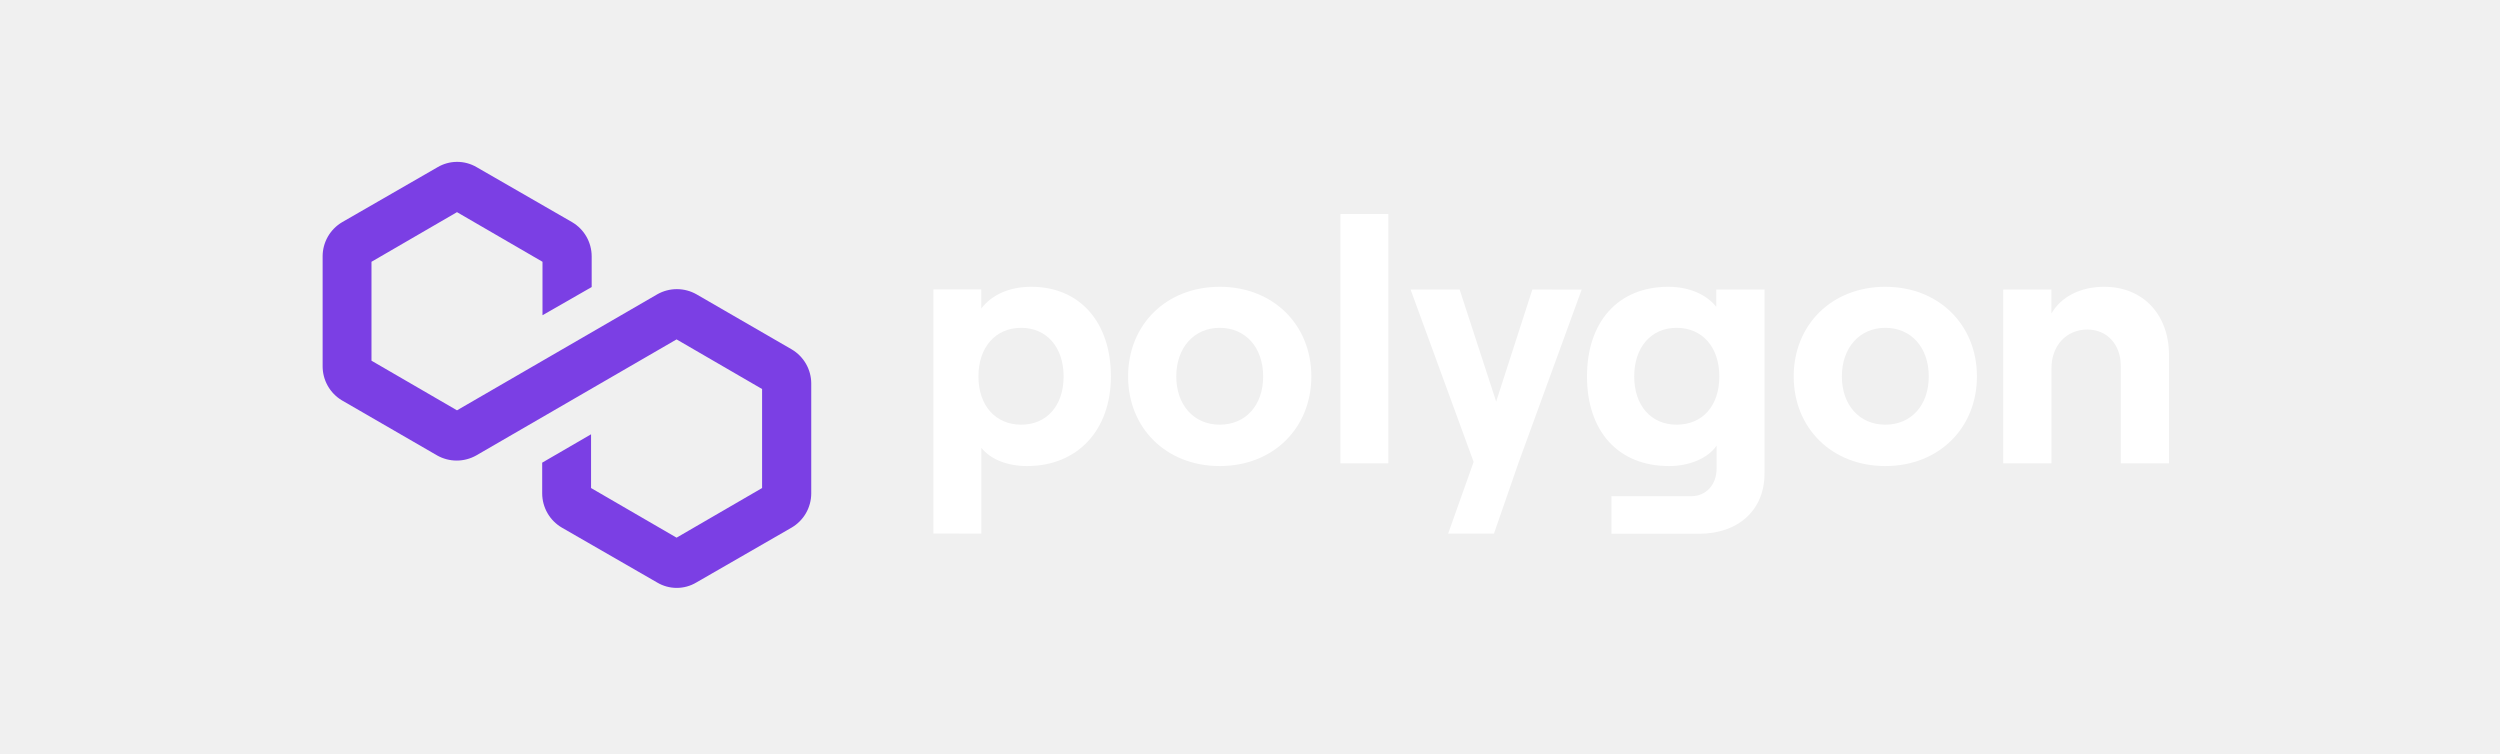
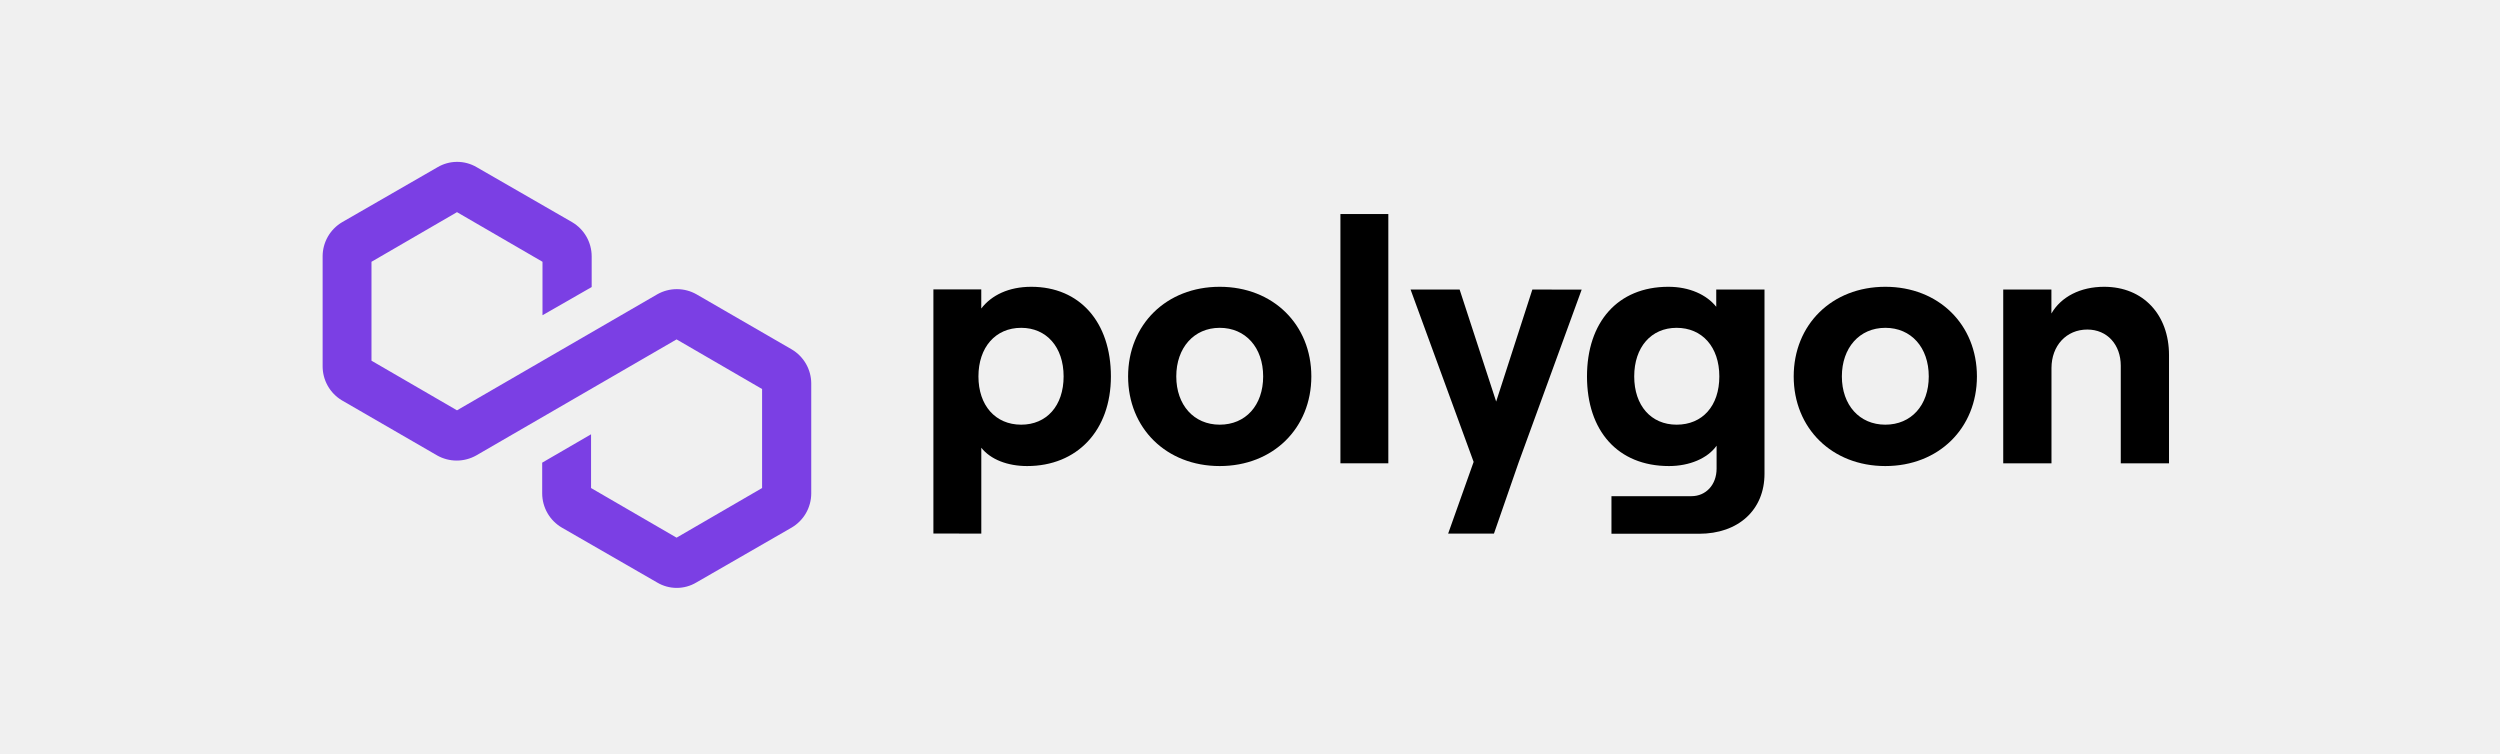
<svg xmlns="http://www.w3.org/2000/svg" width="166" height="50" viewBox="0 0 176 63" fill="none">
  <path d="M51.292 32.077V41.294C51.289 41.869 51.136 42.433 50.85 42.932C50.563 43.43 50.152 43.845 49.657 44.137L41.673 48.736C41.178 49.031 40.613 49.186 40.037 49.186C39.462 49.186 38.897 49.031 38.402 48.736L30.418 44.137C29.922 43.845 29.511 43.43 29.225 42.932C28.938 42.433 28.786 41.869 28.782 41.294V38.708L32.87 36.334V40.831L40.025 44.983L47.179 40.831V32.547L40.025 28.395L23.264 38.104C22.764 38.385 22.201 38.533 21.628 38.533C21.055 38.533 20.492 38.385 19.993 38.104L12.009 33.486C11.521 33.189 11.118 32.773 10.838 32.275C10.559 31.778 10.412 31.217 10.412 30.646V21.429C10.415 20.854 10.568 20.29 10.854 19.792C11.141 19.294 11.552 18.878 12.047 18.587L20.031 13.988C20.527 13.696 21.091 13.542 21.667 13.542C22.242 13.542 22.806 13.696 23.302 13.988L31.286 18.587C31.782 18.878 32.193 19.294 32.479 19.792C32.766 20.29 32.918 20.854 32.922 21.429V24.016L28.808 26.373V21.902L21.654 17.75L14.5 21.902V30.177L21.654 34.329L38.415 24.62C38.914 24.338 39.477 24.191 40.05 24.191C40.623 24.191 41.186 24.338 41.685 24.62L49.67 29.238C50.162 29.531 50.57 29.947 50.855 30.444C51.139 30.942 51.29 31.504 51.292 32.077Z" fill="#7B3FE4" />
-   <path d="M65.52 44.645V37.462C66.299 38.442 67.714 38.992 69.352 38.992C73.536 38.992 76.363 36.022 76.363 31.493C76.363 26.964 73.766 23.994 69.701 23.994C67.826 23.994 66.382 24.687 65.517 25.811V24.214H61.512V44.635L65.52 44.645ZM68.857 35.53C66.692 35.53 65.28 33.914 65.28 31.493C65.28 29.072 66.692 27.427 68.857 27.427C70.962 27.427 72.406 29.024 72.406 31.493C72.406 33.962 70.972 35.53 68.857 35.53Z" fill="#fff" />
-   <path d="M85.466 38.992C89.938 38.992 93.132 35.817 93.132 31.493C93.132 27.168 89.938 23.994 85.466 23.994C80.995 23.994 77.801 27.165 77.801 31.493C77.801 35.82 80.995 38.992 85.466 38.992ZM85.466 35.53C83.304 35.53 81.832 33.885 81.832 31.493C81.832 29.101 83.307 27.427 85.466 27.427C87.625 27.427 89.101 29.069 89.101 31.493C89.101 33.917 87.631 35.53 85.466 35.53Z" fill="#fff" />
-   <path d="M99.573 38.762V17.907H95.565V38.762H99.573Z" fill="#fff" />
-   <path d="M111.623 24.224L108.595 33.597L105.538 24.224H101.434L106.71 38.644L104.577 44.645H108.41L110.469 38.708L115.749 24.23L111.623 24.224Z" fill="#fff" />
-   <path d="M127.008 25.667C126.2 24.658 124.773 23.994 122.999 23.994C118.759 23.994 116.194 26.964 116.194 31.493C116.194 36.022 118.748 38.992 123.057 38.992C124.759 38.992 126.286 38.353 127.037 37.289V39.206C127.037 40.56 126.143 41.512 124.932 41.512H118.241V44.657H125.568C128.854 44.657 131.045 42.668 131.045 39.637V24.224H127.008V25.667ZM123.692 35.53C121.556 35.53 120.145 33.933 120.145 31.493C120.145 29.053 121.556 27.427 123.692 27.427C125.829 27.427 127.266 29.024 127.266 31.493C127.266 33.962 125.855 35.53 123.692 35.53Z" fill="#fff" />
-   <path d="M141.153 38.992C145.624 38.992 148.818 35.817 148.818 31.493C148.818 27.168 145.624 23.994 141.153 23.994C136.682 23.994 133.488 27.165 133.488 31.493C133.488 35.82 136.682 38.992 141.153 38.992ZM141.153 35.53C138.988 35.53 137.518 33.885 137.518 31.493C137.518 29.101 138.988 27.427 141.153 27.427C143.318 27.427 144.788 29.069 144.788 31.493C144.788 33.917 143.315 35.53 141.153 35.53Z" fill="#fff" />
-   <path d="M155.055 38.762V30.8C155.055 28.925 156.294 27.571 158.054 27.571C159.728 27.571 160.852 28.848 160.852 30.599V38.762H164.888V29.704C164.888 26.357 162.756 23.994 159.46 23.994C157.47 23.994 155.857 24.831 155.049 26.229V24.224H151.018V38.762H155.055Z" fill="#fff" />
+   <path class="toggleable-dark-mode-text" d="M65.52 44.645V37.462C66.299 38.442 67.714 38.992 69.352 38.992C73.536 38.992 76.363 36.022 76.363 31.493C76.363 26.964 73.766 23.994 69.701 23.994C67.826 23.994 66.382 24.687 65.517 25.811V24.214H61.512V44.635L65.52 44.645ZM68.857 35.53C66.692 35.53 65.28 33.914 65.28 31.493C65.28 29.072 66.692 27.427 68.857 27.427C70.962 27.427 72.406 29.024 72.406 31.493C72.406 33.962 70.972 35.53 68.857 35.53Z" fill="#000" />
+   <path class="toggleable-dark-mode-text" d="M85.466 38.992C89.938 38.992 93.132 35.817 93.132 31.493C93.132 27.168 89.938 23.994 85.466 23.994C80.995 23.994 77.801 27.165 77.801 31.493C77.801 35.82 80.995 38.992 85.466 38.992ZM85.466 35.53C83.304 35.53 81.832 33.885 81.832 31.493C81.832 29.101 83.307 27.427 85.466 27.427C87.625 27.427 89.101 29.069 89.101 31.493C89.101 33.917 87.631 35.53 85.466 35.53Z" fill="#000" />
+   <path class="toggleable-dark-mode-text" d="M99.573 38.762V17.907H95.565V38.762H99.573Z" fill="#000" />
+   <path class="toggleable-dark-mode-text" d="M111.623 24.224L108.595 33.597L105.538 24.224H101.434L106.71 38.644L104.577 44.645H108.41L110.469 38.708L115.749 24.23L111.623 24.224Z" fill="#000" />
+   <path class="toggleable-dark-mode-text" d="M127.008 25.667C126.2 24.658 124.773 23.994 122.999 23.994C118.759 23.994 116.194 26.964 116.194 31.493C116.194 36.022 118.748 38.992 123.057 38.992C124.759 38.992 126.286 38.353 127.037 37.289V39.206C127.037 40.56 126.143 41.512 124.932 41.512H118.241V44.657H125.568C128.854 44.657 131.045 42.668 131.045 39.637V24.224H127.008V25.667ZM123.692 35.53C121.556 35.53 120.145 33.933 120.145 31.493C120.145 29.053 121.556 27.427 123.692 27.427C125.829 27.427 127.266 29.024 127.266 31.493C127.266 33.962 125.855 35.53 123.692 35.53Z" fill="#000" />
+   <path class="toggleable-dark-mode-text" d="M141.153 38.992C145.624 38.992 148.818 35.817 148.818 31.493C148.818 27.168 145.624 23.994 141.153 23.994C136.682 23.994 133.488 27.165 133.488 31.493C133.488 35.82 136.682 38.992 141.153 38.992ZM141.153 35.53C138.988 35.53 137.518 33.885 137.518 31.493C137.518 29.101 138.988 27.427 141.153 27.427C143.318 27.427 144.788 29.069 144.788 31.493C144.788 33.917 143.315 35.53 141.153 35.53Z" fill="#000" />
+   <path class="toggleable-dark-mode-text" d="M155.055 38.762V30.8C155.055 28.925 156.294 27.571 158.054 27.571C159.728 27.571 160.852 28.848 160.852 30.599V38.762H164.888V29.704C164.888 26.357 162.756 23.994 159.46 23.994C157.47 23.994 155.857 24.831 155.049 26.229V24.224H151.018V38.762H155.055Z" fill="#000" />
</svg>
